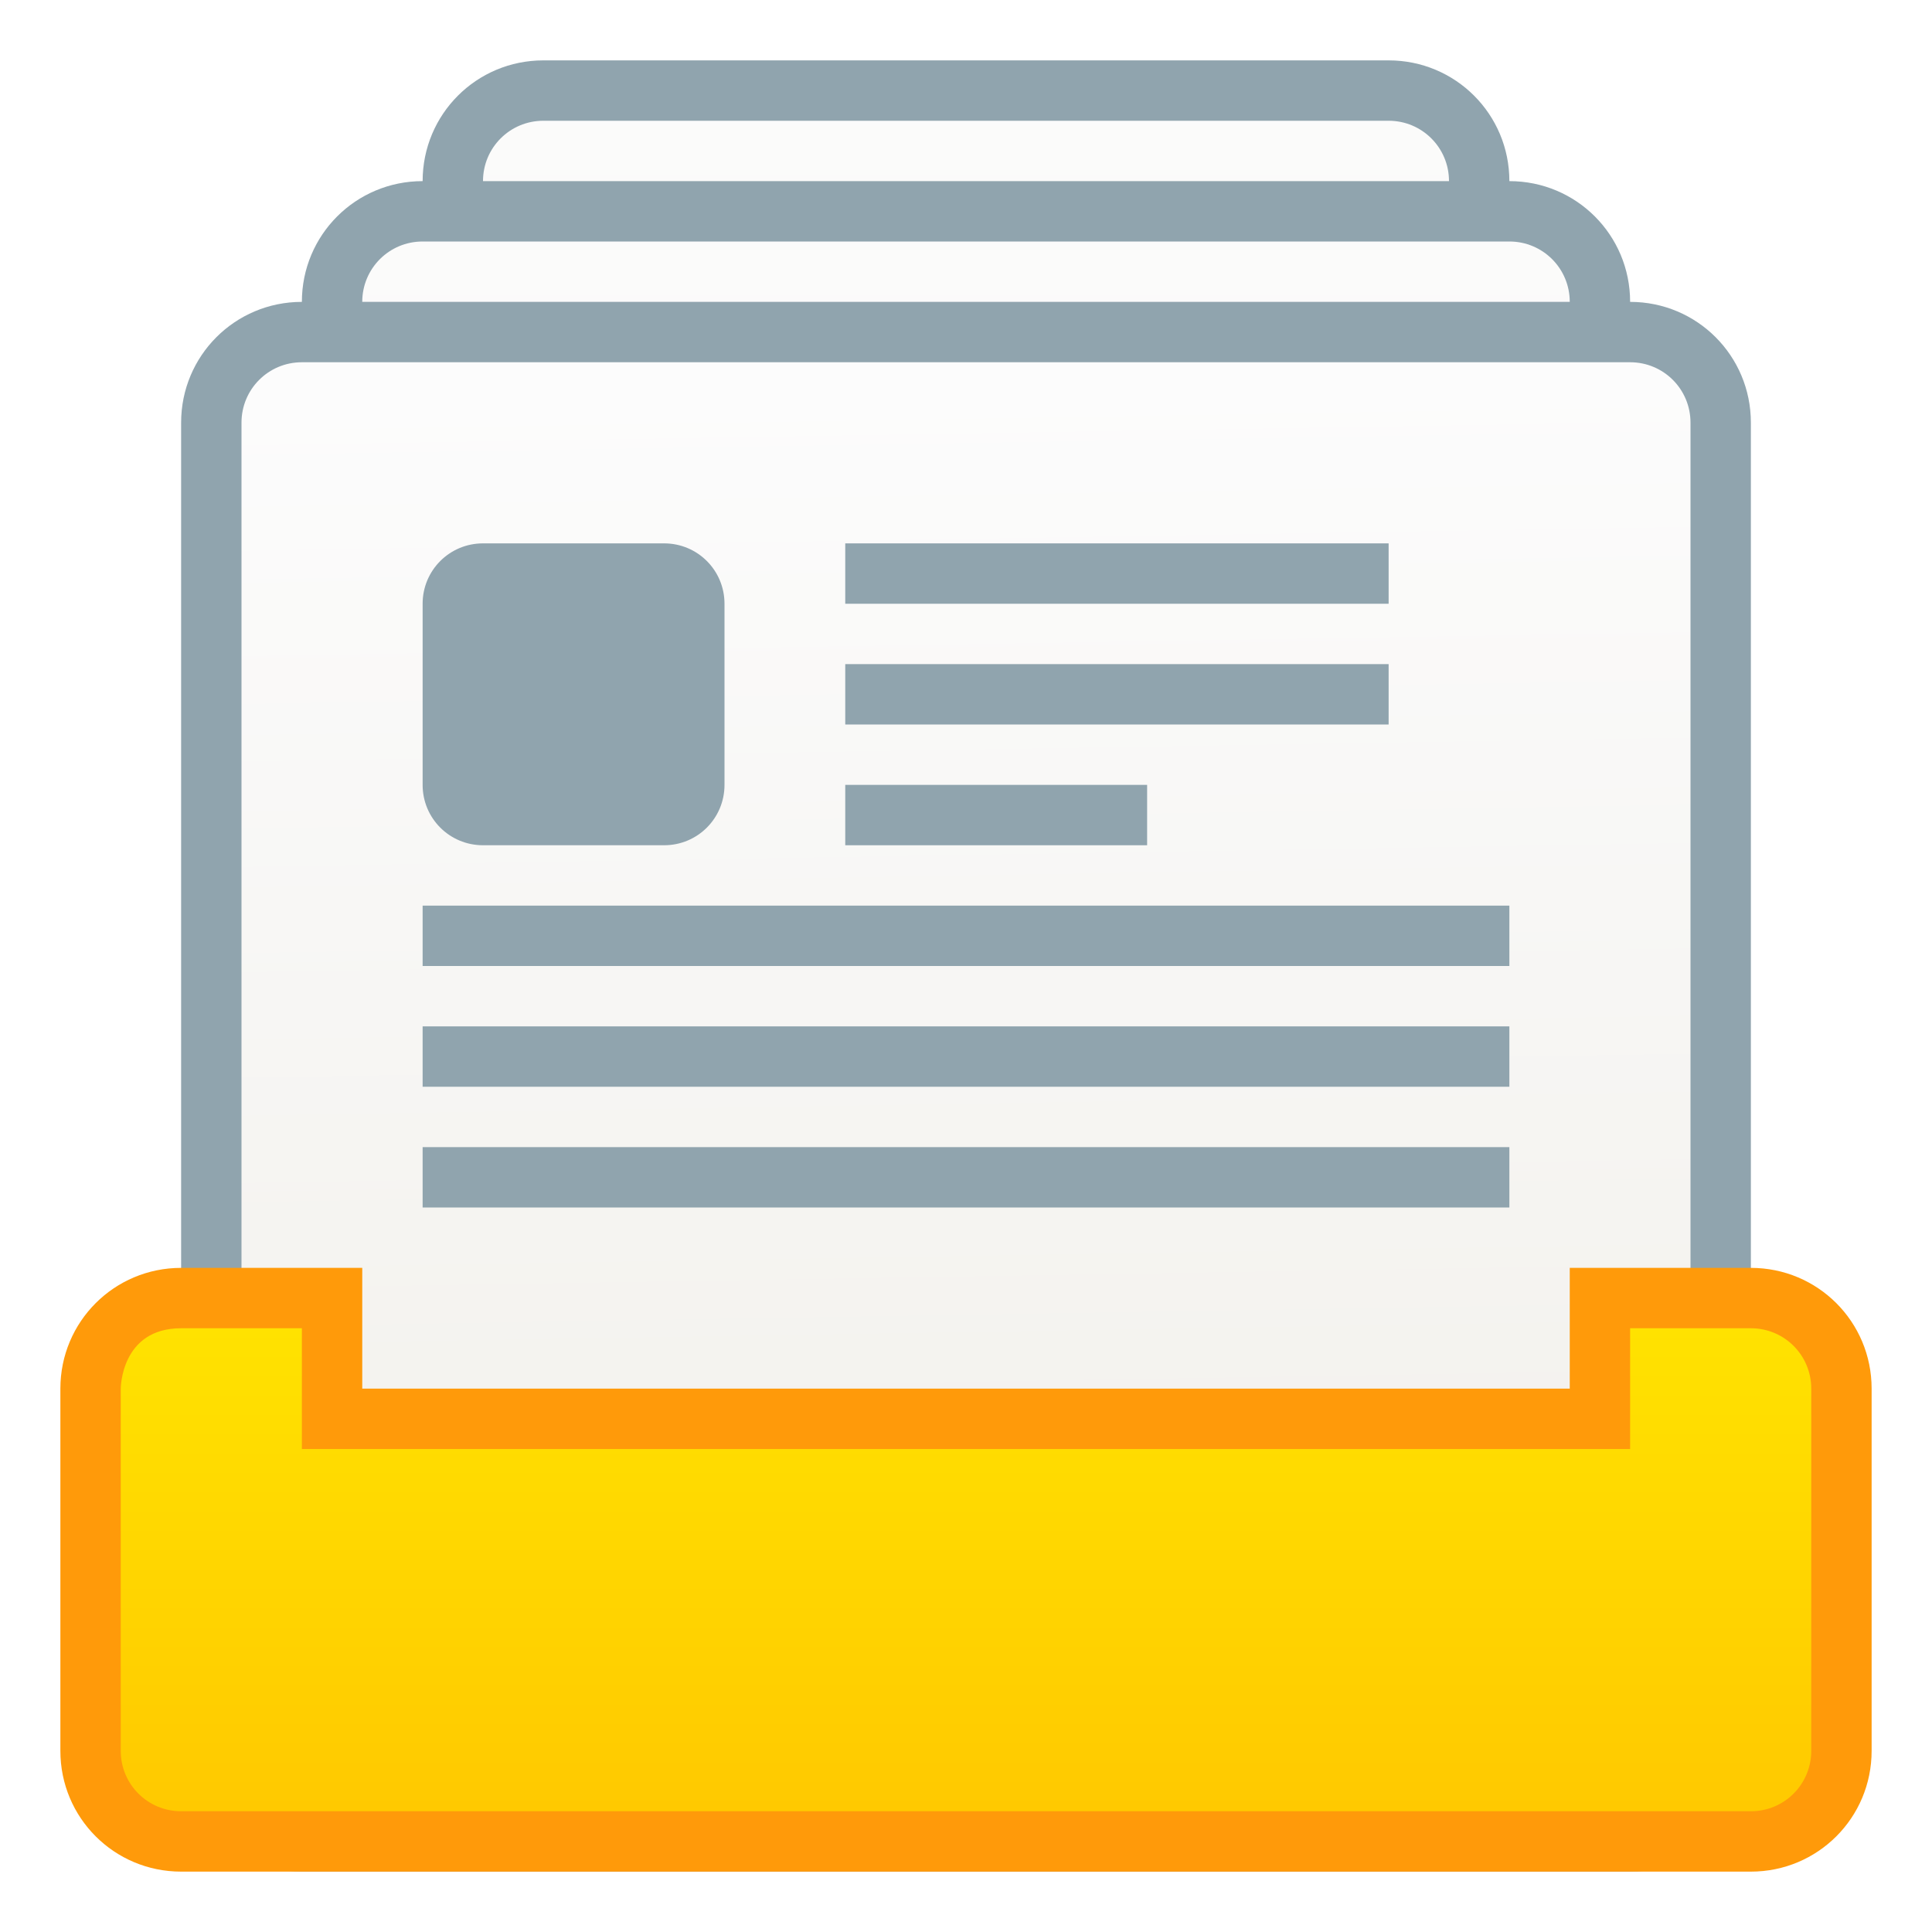
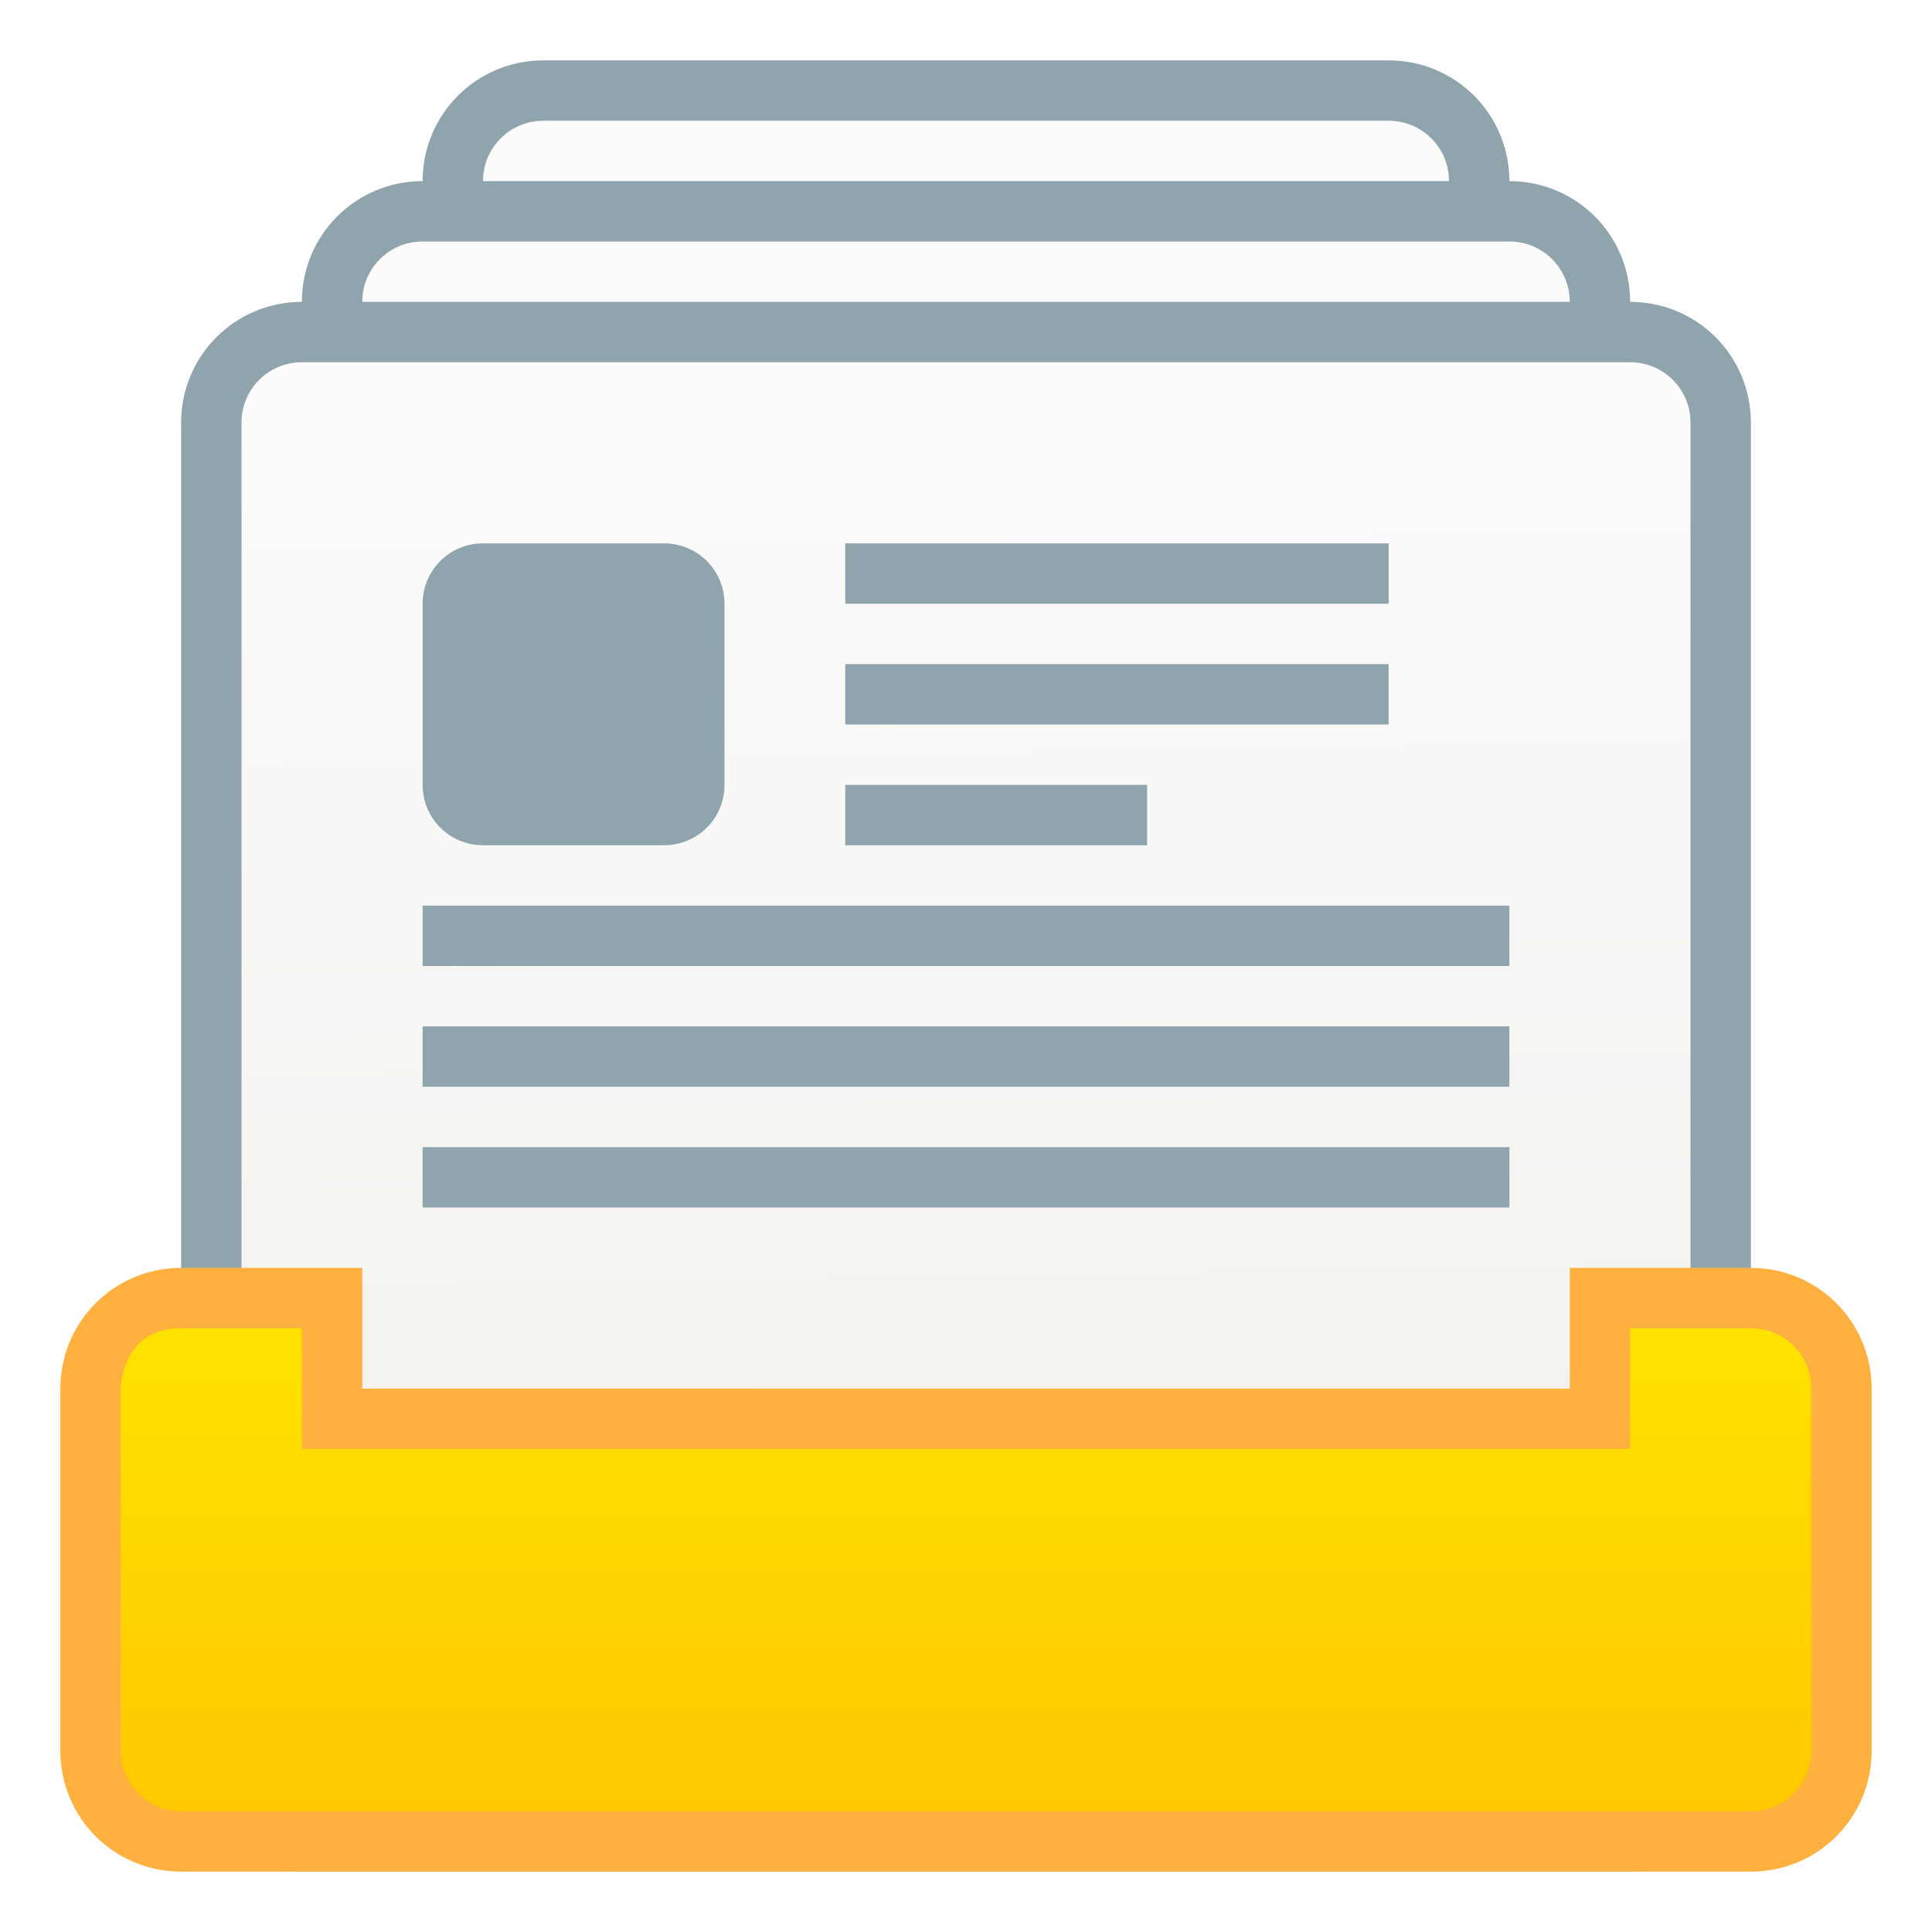
<svg xmlns="http://www.w3.org/2000/svg" xmlns:xlink="http://www.w3.org/1999/xlink" width="32" height="32" viewBox="0 0 32 32" version="1.1" id="svg8">
  <defs id="defs2">
    <linearGradient gradientUnits="userSpaceOnUse" y2="289.592" x2="4.233" y1="296.206" x1="4.233" id="linearGradient837-7-3" xlink:href="#linearGradient1143" gradientTransform="matrix(3.779527,0,0,3.779527,-17,-804.8697)" />
    <linearGradient id="linearGradient1143">
      <stop id="stop1139" offset="0" style="stop-color:#f1efea;stop-opacity:1" />
      <stop id="stop1141" offset="1" style="stop-color:#fcfcfc;stop-opacity:1" />
    </linearGradient>
    <linearGradient gradientUnits="userSpaceOnUse" y2="289.592" x2="4.233" y1="296.206" x1="4.233" id="linearGradient837-7" xlink:href="#linearGradient1143" gradientTransform="matrix(3.779527,0,0,3.779527,-17,-802.8697)" />
    <linearGradient gradientUnits="userSpaceOnUse" y2="290.203" x2="4.134" y1="296.206" x1="4.233" id="linearGradient837" xlink:href="#linearGradient1143" gradientTransform="matrix(3.779527,0,0,3.779527,-17,-800.8696)" />
    <linearGradient xlink:href="#linearGradient4627" id="linearGradient852" x1="8.712" y1="295.601" x2="8.712" y2="293.485" gradientUnits="userSpaceOnUse" gradientTransform="matrix(3.779527,0,0,3.779527,-32.92857,-797.5839)" />
    <linearGradient id="linearGradient4627">
      <stop id="stop4623" offset="0" style="stop-color:#ffc900;stop-opacity:1" />
      <stop id="stop4625" offset="1" style="stop-color:#ffe200;stop-opacity:1" />
    </linearGradient>
  </defs>
  <g id="layer1" transform="translate(0,-282.65)">
    <g id="g1933" transform="translate(17,-6.99999)">
      <path style="opacity:1;fill:#90a4ae;fill-opacity:1;stroke:none;stroke-width:2;stroke-linecap:round;stroke-linejoin:round;stroke-miterlimit:4;stroke-dasharray:none;stroke-opacity:1" d="M -8,290.65 H 6 c 1.108,0 2,0.892 2,2 v 22 c 0,1.108 -0.892,2 -2,2 H -8 C -9.108,316.65 -10,315.758 -10,314.65 v -22 c 0,-1.108 0.892,-2 2,-2 z" id="rect827-0-9" />
      <path style="opacity:1;fill:url(#linearGradient837-7-3);fill-opacity:1;stroke:none;stroke-width:2;stroke-linecap:round;stroke-linejoin:round;stroke-miterlimit:4;stroke-dasharray:none;stroke-opacity:1" d="M -8,291.65 H 6 c 0.554,0 1,0.446 1,1 v 22 c 0,0.554 -0.446,1 -1,1 H -8 c -0.554,0 -1,-0.446 -1,-1 v -22 c 0,-0.554 0.446,-1 1,-1 z" id="rect829-2-2" />
      <path style="opacity:1;fill:#90a4ae;fill-opacity:1;stroke:none;stroke-width:2;stroke-linecap:round;stroke-linejoin:round;stroke-miterlimit:4;stroke-dasharray:none;stroke-opacity:1" d="M -10,292.65 H 8 c 1.108,0 2,0.892 2,2 v 22 c 0,1.108 -0.892,2 -2,2 H -10 C -11.108,318.65 -12,317.758 -12,316.65 v -22 c 0,-1.108 0.892,-2 2,-2 z" id="rect827-0" />
      <path style="opacity:1;fill:url(#linearGradient837-7);fill-opacity:1;stroke:none;stroke-width:2;stroke-linecap:round;stroke-linejoin:round;stroke-miterlimit:4;stroke-dasharray:none;stroke-opacity:1" d="M -10,293.65 H 8 c 0.554,0 1,0.446 1,1 v 22 c 0,0.554 -0.446,1 -1,1 H -10 c -0.554,0 -1,-0.446 -1,-1 v -22 c 0,-0.554 0.446,-1 1,-1 z" id="rect829-2" />
      <path style="opacity:1;fill:#90a4ae;fill-opacity:1;stroke:none;stroke-width:2;stroke-linecap:round;stroke-linejoin:round;stroke-miterlimit:4;stroke-dasharray:none;stroke-opacity:1" d="M -12,294.65 H 10 c 1.108,0 2,0.892 2,2 v 22 c 0,1.108 -0.892,2 -2,2 H -12 C -13.108,320.65 -14,319.758 -14,318.65 v -22 c 0,-1.108 0.892,-2 2,-2 z" id="rect827" />
      <path style="opacity:1;fill:url(#linearGradient837);fill-opacity:1;stroke:none;stroke-width:2;stroke-linecap:round;stroke-linejoin:round;stroke-miterlimit:4;stroke-dasharray:none;stroke-opacity:1" d="M -12,295.65 H 10 c 0.554,0 1,0.446 1,1 v 22 c 0,0.554 -0.446,1 -1,1 H -12 c -0.554,0 -1,-0.446 -1,-1 v -22 c 0,-0.554 0.446,-1 1,-1 z" id="rect829" />
-       <path id="rect843" d="m -14,310.65 3,-10e-6 v 2 H 9 v -2 l 3,10e-6 c 1.108,0 2,0.892 2,2 v 6 c 0,1.108 -0.892,2 -2,2 h -26 c -1.108,0 -2,-0.892 -2,-2 v -6 c 0,-1.108 0.892,-2 2,-2 z" style="opacity:1;fill:#ff9a0a;fill-opacity:1;stroke:none;stroke-width:2.393;stroke-linecap:round;stroke-linejoin:round;stroke-miterlimit:4;stroke-dasharray:none;stroke-opacity:1" />
+       <path id="rect843" d="m -14,310.65 3,-10e-6 v 2 H 9 v -2 l 3,10e-6 c 1.108,0 2,0.892 2,2 v 6 c 0,1.108 -0.892,2 -2,2 h -26 c -1.108,0 -2,-0.892 -2,-2 v -6 c 0,-1.108 0.892,-2 2,-2 z" style="opacity:1;fill:#ffb03e;fill-opacity:1;stroke:none;stroke-width:2.393;stroke-linecap:round;stroke-linejoin:round;stroke-miterlimit:4;stroke-dasharray:none;stroke-opacity:1" />
      <path id="rect843-3" d="m -14,311.65 2,-10e-6 v 2 h 22 v -2 l 2,10e-6 c 0.554,0 1,0.446 1,1 v 6 c 0,0.554 -0.446,1 -1,1 h -26 c -0.554,0 -1,-0.446 -1,-1 v -6 c 0,0 0,-1 1,-1 z" style="opacity:1;fill:url(#linearGradient852);fill-opacity:1;stroke:none;stroke-width:2.234;stroke-linecap:round;stroke-linejoin:round;stroke-miterlimit:4;stroke-dasharray:none;stroke-opacity:1" />
      <path id="path1137" d="m -9,298.65 c -0.554,0 -1,0.446 -1,1 v 3 c 0,0.554 0.446,1 1,1 h 3 c 0.554,0 1,-0.446 1,-1 v -3 c 0,-0.554 -0.446,-1 -1,-1 z" style="opacity:1;fill:#90a4ae;fill-opacity:1;stroke:none;stroke-width:1.1;stroke-linecap:round;stroke-linejoin:round;stroke-miterlimit:4;stroke-dasharray:none;stroke-dashoffset:0;stroke-opacity:0.989;paint-order:stroke markers fill" />
      <path id="path1135" d="m -3,298.65 v 1 h 9 v -1 z" style="opacity:1;fill:#90a4ae;fill-opacity:1;stroke:none;stroke-width:1.1;stroke-linecap:round;stroke-linejoin:round;stroke-miterlimit:4;stroke-dasharray:none;stroke-dashoffset:0;stroke-opacity:0.989;paint-order:stroke markers fill" />
      <path id="path1133" d="m -3,300.65 v 1 h 9 v -1 z" style="opacity:1;fill:#90a4ae;fill-opacity:1;stroke:none;stroke-width:1.1;stroke-linecap:round;stroke-linejoin:round;stroke-miterlimit:4;stroke-dasharray:none;stroke-dashoffset:0;stroke-opacity:0.989;paint-order:stroke markers fill" />
      <path id="path1131" d="m -3,302.65 v 1 h 5 v -1 z" style="opacity:1;fill:#90a4ae;fill-opacity:1;stroke:none;stroke-width:1.1;stroke-linecap:round;stroke-linejoin:round;stroke-miterlimit:4;stroke-dasharray:none;stroke-dashoffset:0;stroke-opacity:0.989;paint-order:stroke markers fill" />
      <path id="path1129" d="m -10,304.65 v 1 H 8 v -1 z" style="opacity:1;fill:#90a4ae;fill-opacity:1;stroke:none;stroke-width:1.1;stroke-linecap:round;stroke-linejoin:round;stroke-miterlimit:4;stroke-dasharray:none;stroke-dashoffset:0;stroke-opacity:0.989;paint-order:stroke markers fill" />
      <path id="rect999" d="m -10,306.65 v 1 H 8 v -1 z" style="opacity:1;fill:#90a4ae;fill-opacity:1;stroke:none;stroke-width:1.1;stroke-linecap:round;stroke-linejoin:round;stroke-miterlimit:4;stroke-dasharray:none;stroke-dashoffset:0;stroke-opacity:0.989;paint-order:stroke markers fill" />
      <path id="rect999-0" d="m -10,308.65 v 1 H 8 v -1 z" style="opacity:1;fill:#90a4ae;fill-opacity:1;stroke:none;stroke-width:1.1;stroke-linecap:round;stroke-linejoin:round;stroke-miterlimit:4;stroke-dasharray:none;stroke-dashoffset:0;stroke-opacity:0.989;paint-order:stroke markers fill" />
    </g>
  </g>
</svg>
